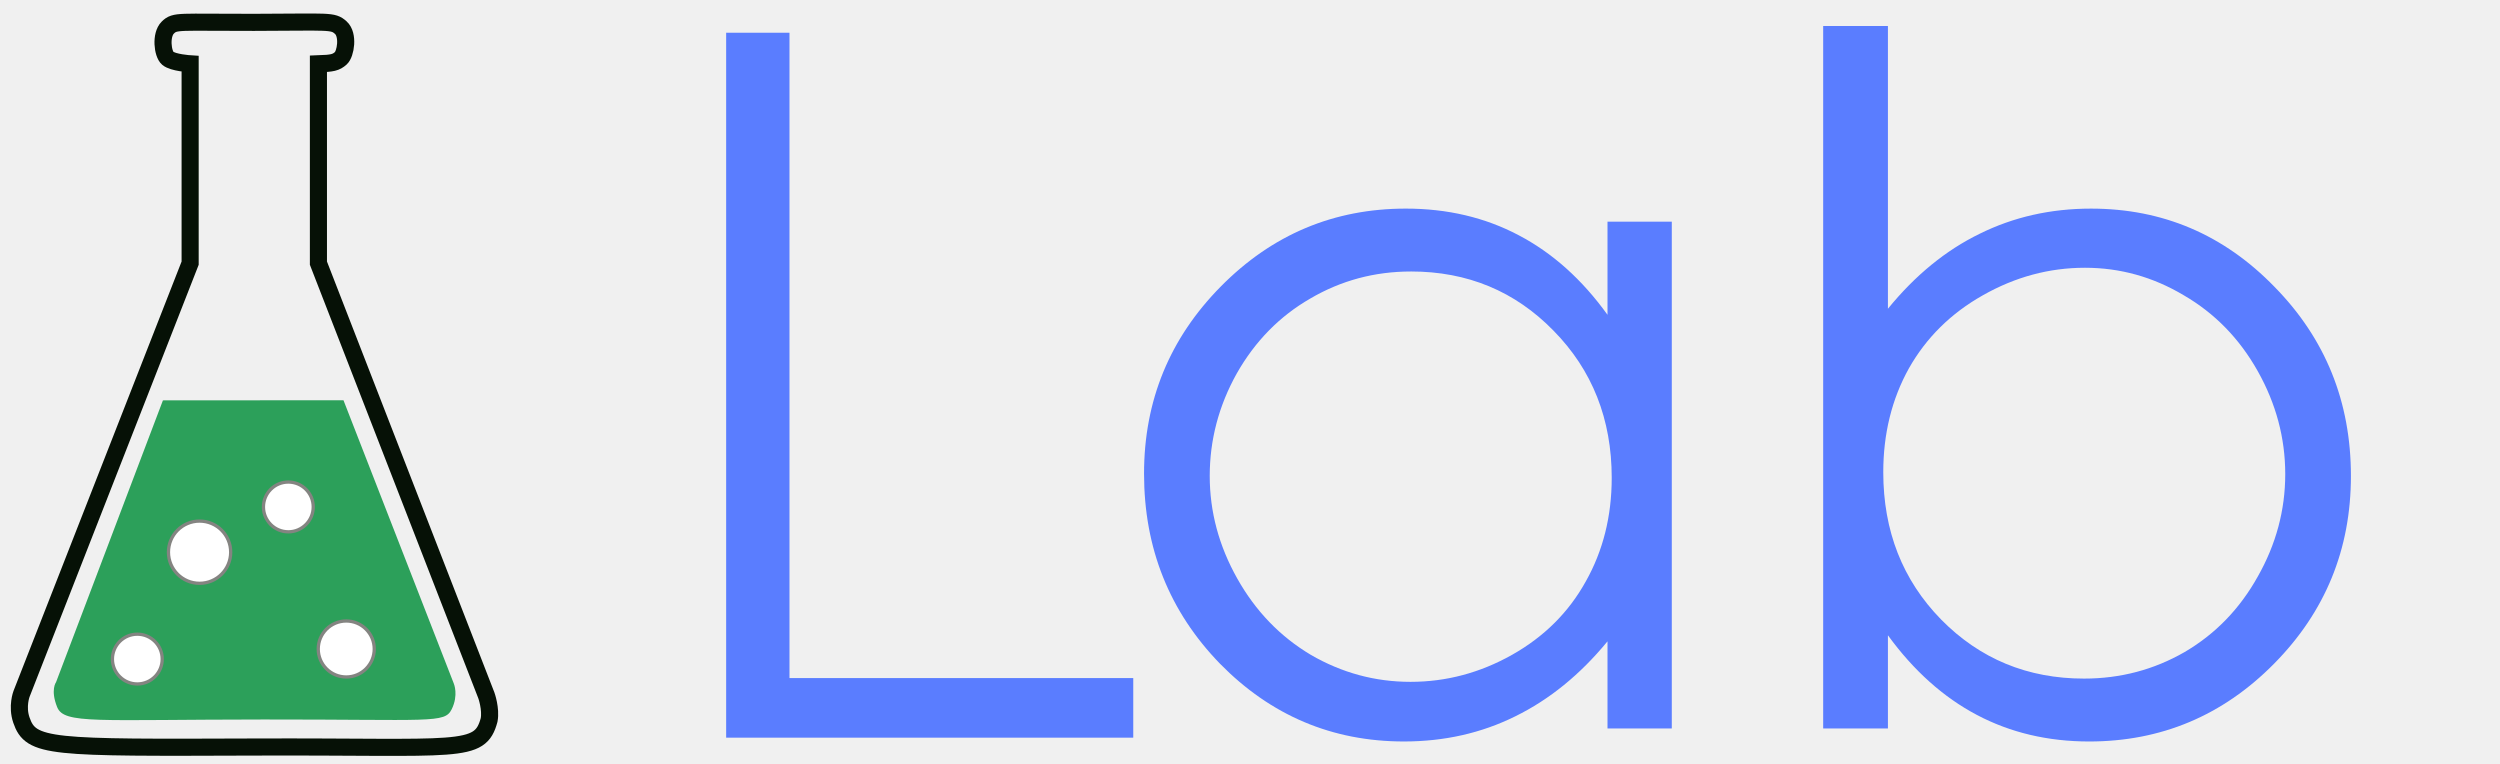
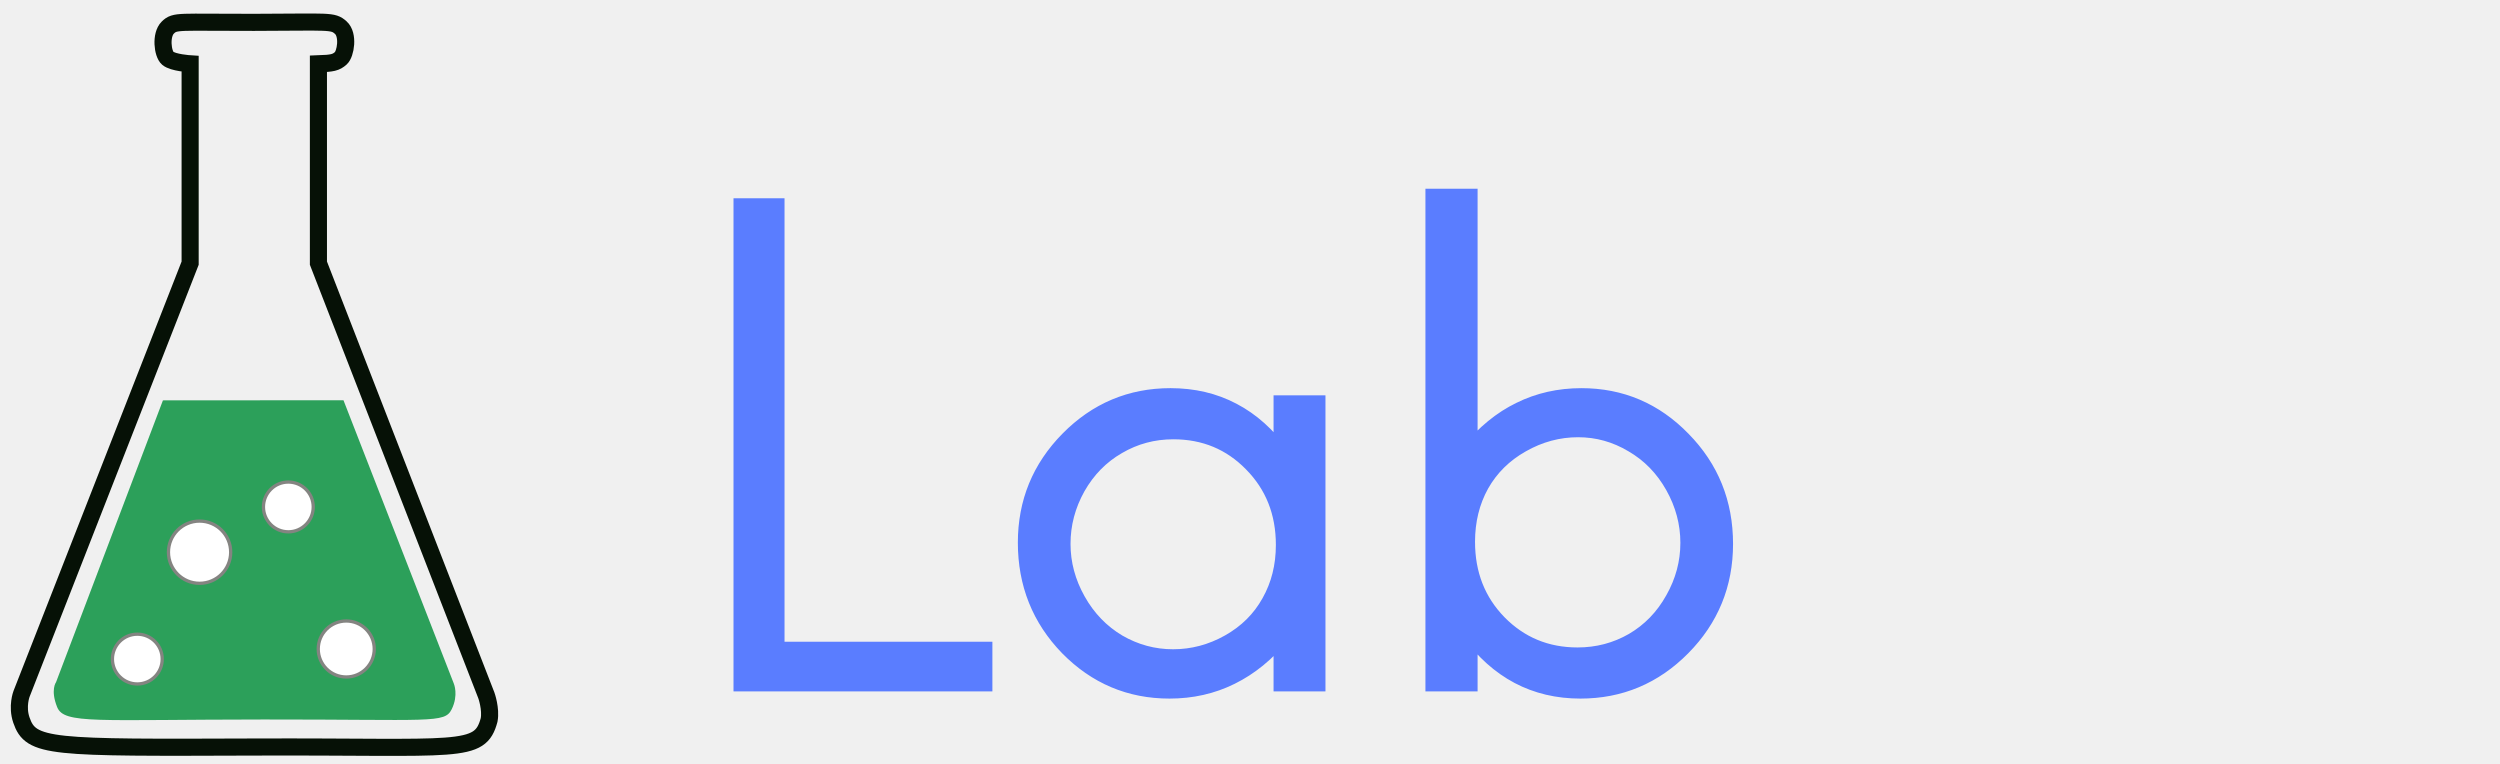
<svg xmlns="http://www.w3.org/2000/svg" width="380" height="116">
  <path stroke-width="2.6" stroke="#061106" fill="none" d="m 51.8,4.2 c 1.225,1.095 0.737,4.006 0,4.658 C 51.063,9.511 50.518,9.627 48.4,9.7 V 40 l 25.535,65.725 c 0,0 0.721,2.028 0.412,3.703 -1.407,5.245 -4.402,4.005 -35.606,4.12 -31.198,0.114 -34.042,0.163 -35.494,-4.112 -0.703,-2.071 0.026,-3.963 0.026,-3.963 L 28.9,40 V 9.7 c 0,0 -2.604,-0.162 -3.399,-0.84 C 24.706,8.182 24.387,5.301 25.5,4.2 26.613,3.099 27.091,3.422 38.611,3.398 50.131,3.374 50.575,3.105 51.8,4.2 Z" />
  <path fill="#2ca05a" d="m 24.765,60.856 27.443,-0.019 16.774,43.072 c 0,0 0.747,1.739 -0.329,3.906 -1.076,2.168 -3.032,1.532 -28.541,1.547 -25.508,0.015 -30.372,0.737 -31.426,-1.885 -1.054,-2.623 -0.166,-3.786 -0.166,-3.786 z" />
  <g fill="white" stroke-width="0.5" stroke="#848481">
    <circle cx="30.335" cy="83.934" r="4.73" />
    <circle cx="20.873" cy="100.179" r="3.784" />
    <circle cx="43.828" cy="77.054" r="3.784" />
    <circle cx="52.63" cy="98.646" r="4.257" />
  </g>
-   <g fill="#5a7dff">
-     <path d="m 110.375,4.974 9.626,3.35e-4 V 103.07 l 52.254,-3.3e-4 v 9.053 h -61.88 z" />
-     <path d="m 254.113,33.691 v 77.031 h -9.771 V 97.483 q -6.23,7.576 -14.019,11.399 -7.717,3.823 -16.921,3.823 -16.355,0 -27.966,-11.824 -11.541,-11.895 -11.541,-28.887 0,-16.638 11.682,-28.462 11.682,-11.824 28.108,-11.824 9.487,0 17.134,4.036 7.717,4.036 13.523,12.107 V 33.691 Z m -39.648,7.576 q -8.284,0 -15.293,4.106 -7.009,4.036 -11.187,11.399 -4.106,7.363 -4.106,15.576 0,8.142 4.177,15.576 4.177,7.434 11.187,11.611 7.08,4.106 15.151,4.106 8.142,0 15.435,-4.106 7.292,-4.106 11.187,-11.116 3.965,-7.009 3.965,-15.789 0,-13.381 -8.85,-22.373 -8.779,-8.992 -21.665,-8.992 z" />
-     <path d="M 277.123,110.722 V 3.955 h 9.841 V 46.931 q 6.23,-7.646 13.948,-11.399 7.717,-3.823 16.921,-3.823 16.355,0 27.896,11.895 11.611,11.824 11.611,28.745 0,16.709 -11.682,28.533 -11.682,11.824 -28.108,11.824 -9.416,0 -17.063,-4.036 -7.646,-4.036 -13.523,-12.107 v 14.16 z m 39.648,-7.576 q 8.284,0 15.293,-4.036 7.009,-4.106 11.116,-11.47 4.177,-7.363 4.177,-15.576 0,-8.213 -4.177,-15.647 -4.177,-7.434 -11.257,-11.541 -7.009,-4.177 -15.01,-4.177 -8.142,0 -15.505,4.177 -7.292,4.106 -11.257,11.116 -3.894,7.009 -3.894,15.789 0,13.381 8.779,22.373 8.85,8.992 21.736,8.992 z" />
+   <g fill="#5a7dff" stroke="#5a7dff" stroke-width="2.5">
+     <path d="m 112.743,31.382 h 5.256 V 98.796 l 31.595,3.75e-4 v 5.047 l -36.851,-3.8e-4 z" />
+     <path d="m 200.221,61.343 v 42.5 h -5.391 v -7.305 c -2.292,2.786 -4.87,4.883 -7.734,6.289 -2.839,1.406 -5.951,2.109 -9.336,2.109 -6.016,0 -11.159,-2.174 -15.43,-6.523 -4.245,-4.375 -6.367,-9.688 -6.367,-15.938 0,-6.12 2.148,-11.354 6.445,-15.703 4.297,-4.349 9.466,-6.523 15.508,-6.523 3.49,0 6.641,0.742 9.453,2.227 2.839,1.484 5.326,3.711 7.461,6.68 v -7.812 z m -21.875,4.18 c -3.047,0 -5.859,0.755 -8.438,2.266 -2.578,1.484 -4.635,3.581 -6.172,6.289 -1.51,2.708 -2.266,5.573 -2.266,8.594 0,2.995 0.768,5.859 2.305,8.594 1.536,2.734 3.594,4.87 6.172,6.406 2.604,1.51 5.391,2.266 8.359,2.266 2.995,0 5.833,-0.755 8.516,-2.266 2.682,-1.51 4.74,-3.555 6.172,-6.133 1.458,-2.578 2.188,-5.482 2.188,-8.711 0,-4.922 -1.628,-9.036 -4.883,-12.344 -3.229,-3.307 -7.214,-4.961 -11.953,-4.961 z" />
+     <path d="M 217.915,103.843 V 29.937 h 5.43 v 38.711 c 2.292,-2.812 4.857,-4.909 7.695,-6.289 2.839,-1.406 5.951,-2.109 9.336,-2.109 6.016,0 11.146,2.188 15.391,6.562 4.271,4.349 6.406,9.635 6.406,15.859 0,6.146 -2.148,11.393 -6.445,15.742 -4.297,4.349 -9.466,6.523 -15.508,6.523 -3.464,0 -6.602,-0.742 -9.414,-2.227 -2.812,-1.484 -5.299,-3.711 -7.461,-6.68 v 7.813 z m 21.875,-4.18 c 3.047,0 5.859,-0.742 8.438,-2.227 2.578,-1.51 4.622,-3.62 6.133,-6.328 1.536,-2.708 2.305,-5.573 2.305,-8.594 0,-3.021 -0.768,-5.898 -2.305,-8.633 -1.536,-2.734 -3.607,-4.857 -6.211,-6.367 -2.578,-1.536 -5.339,-2.305 -8.281,-2.305 -2.995,0 -5.846,0.768 -8.555,2.305 -2.682,1.51 -4.753,3.555 -6.211,6.133 -1.432,2.578 -2.148,5.482 -2.148,8.711 0,4.922 1.615,9.036 4.844,12.344 3.255,3.307 7.253,4.961 11.992,4.961 z" />
  </g>
</svg>
